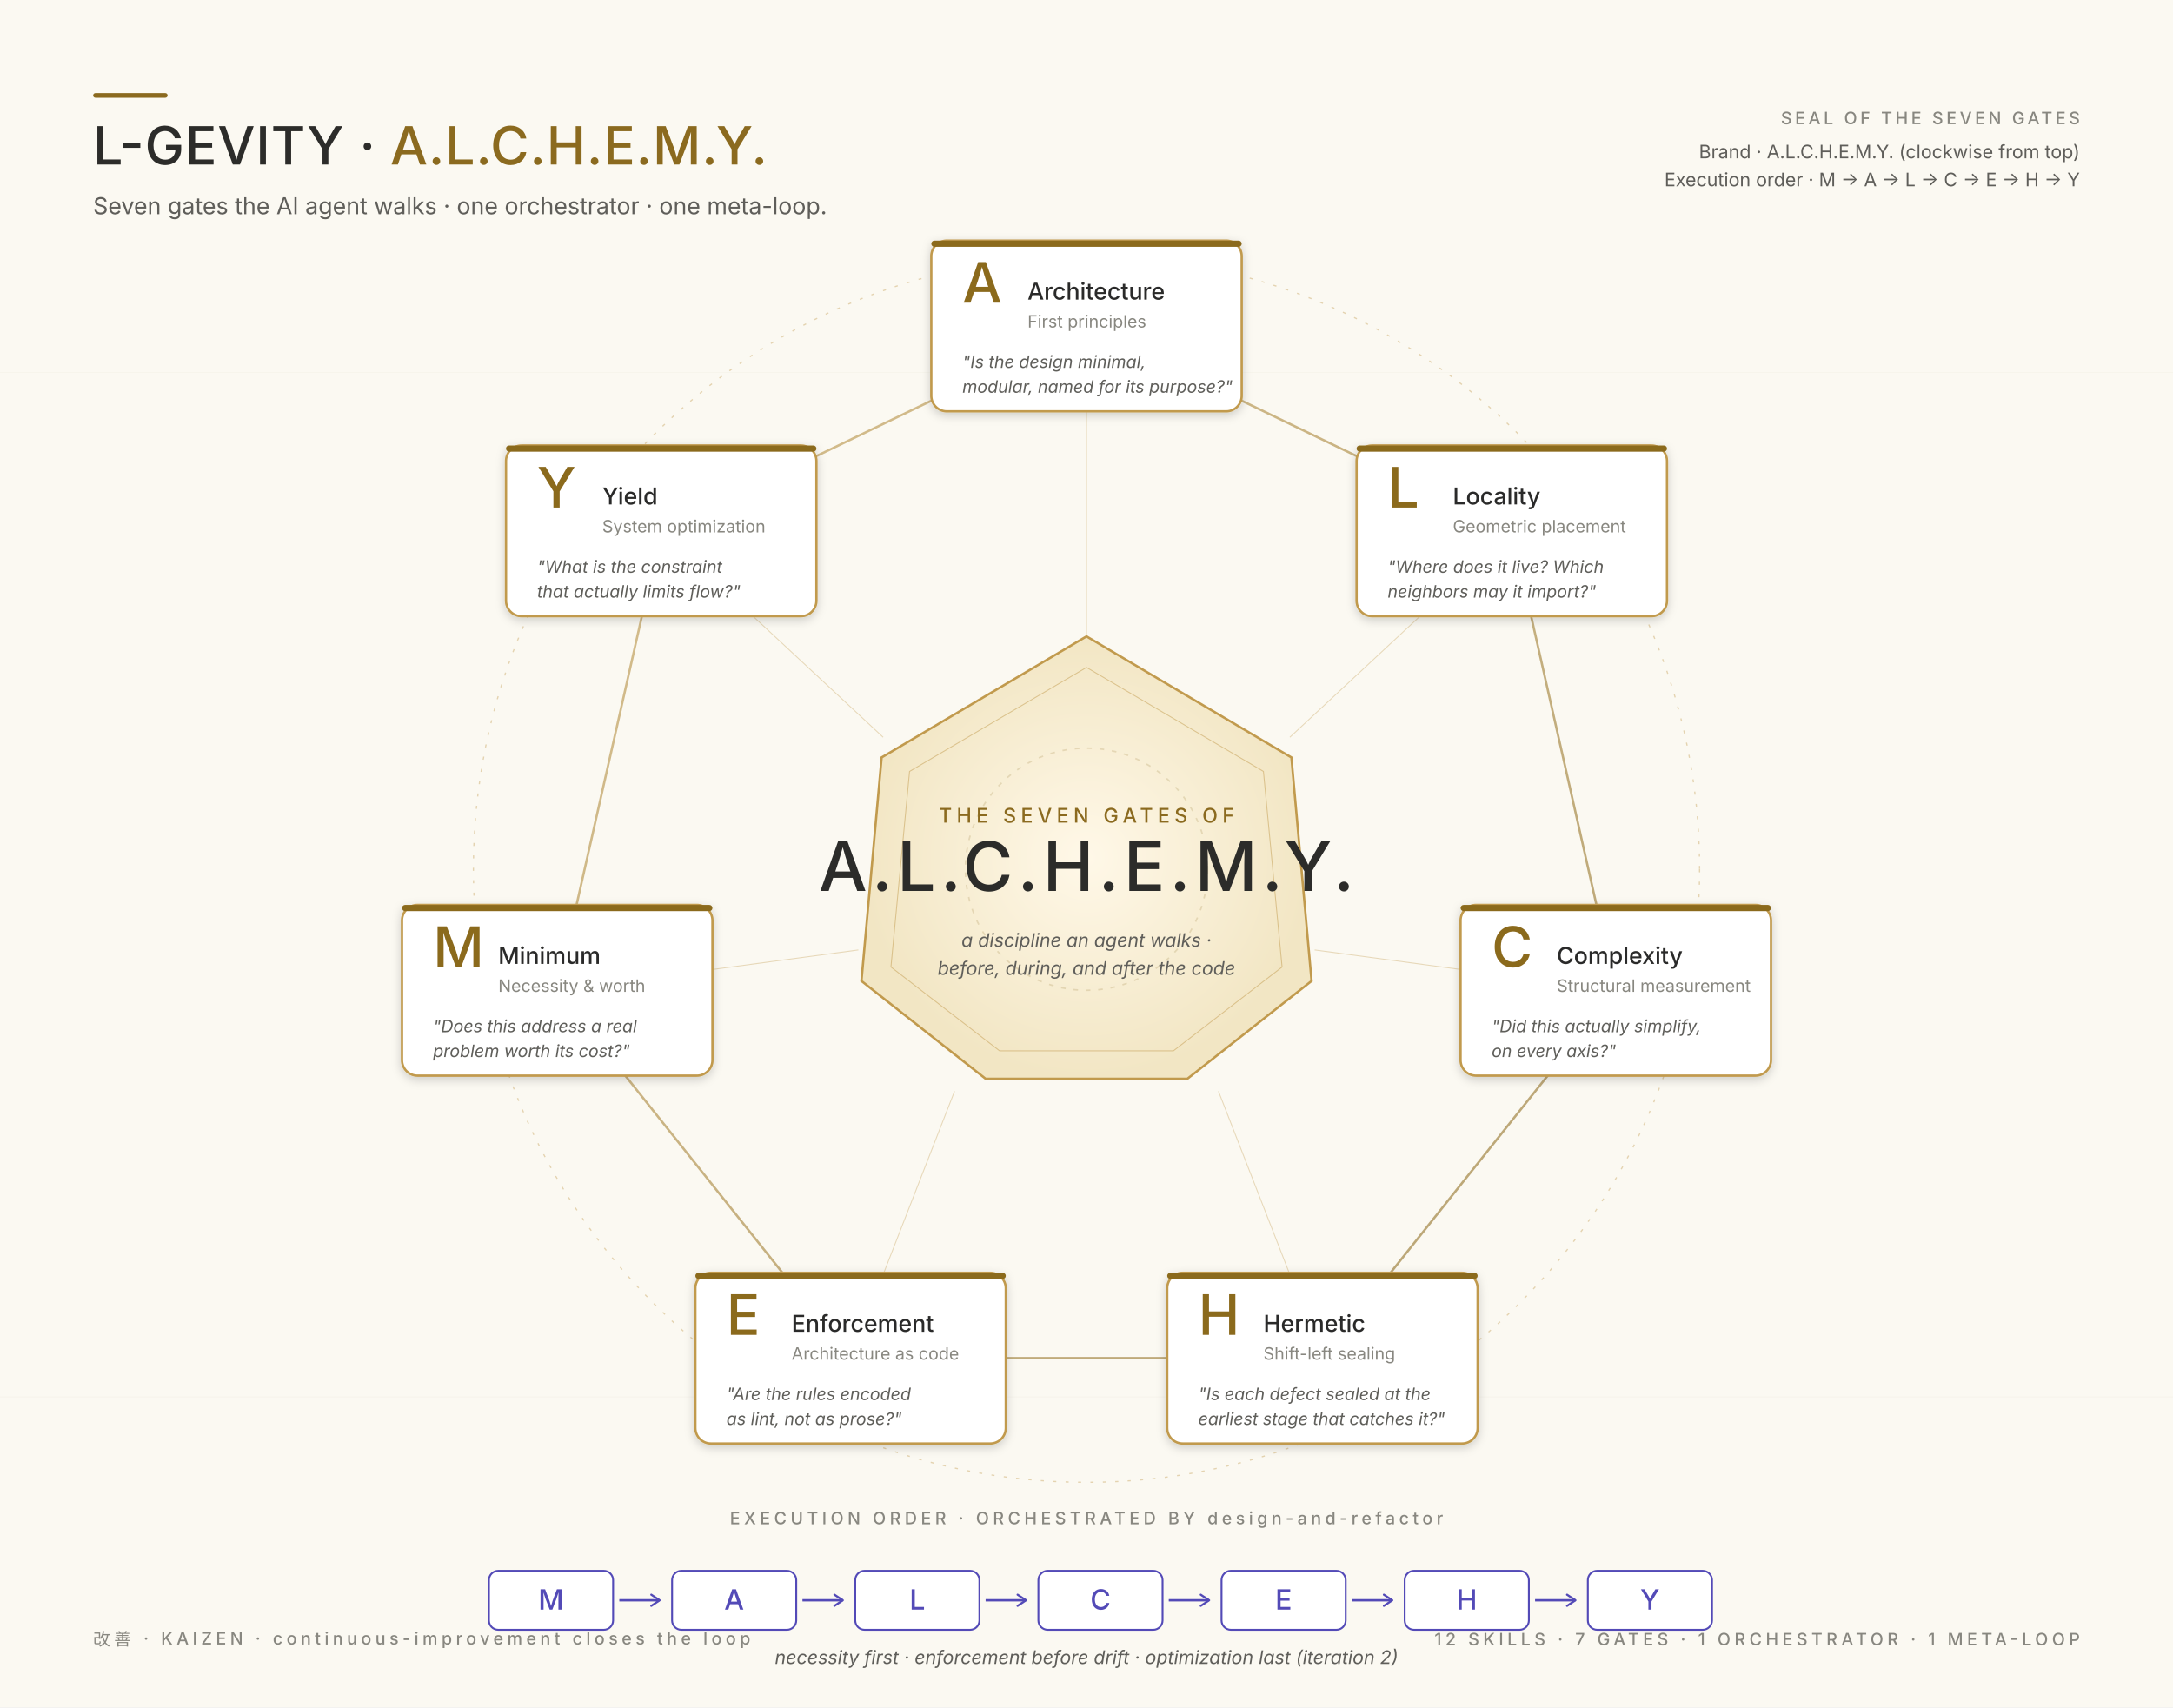
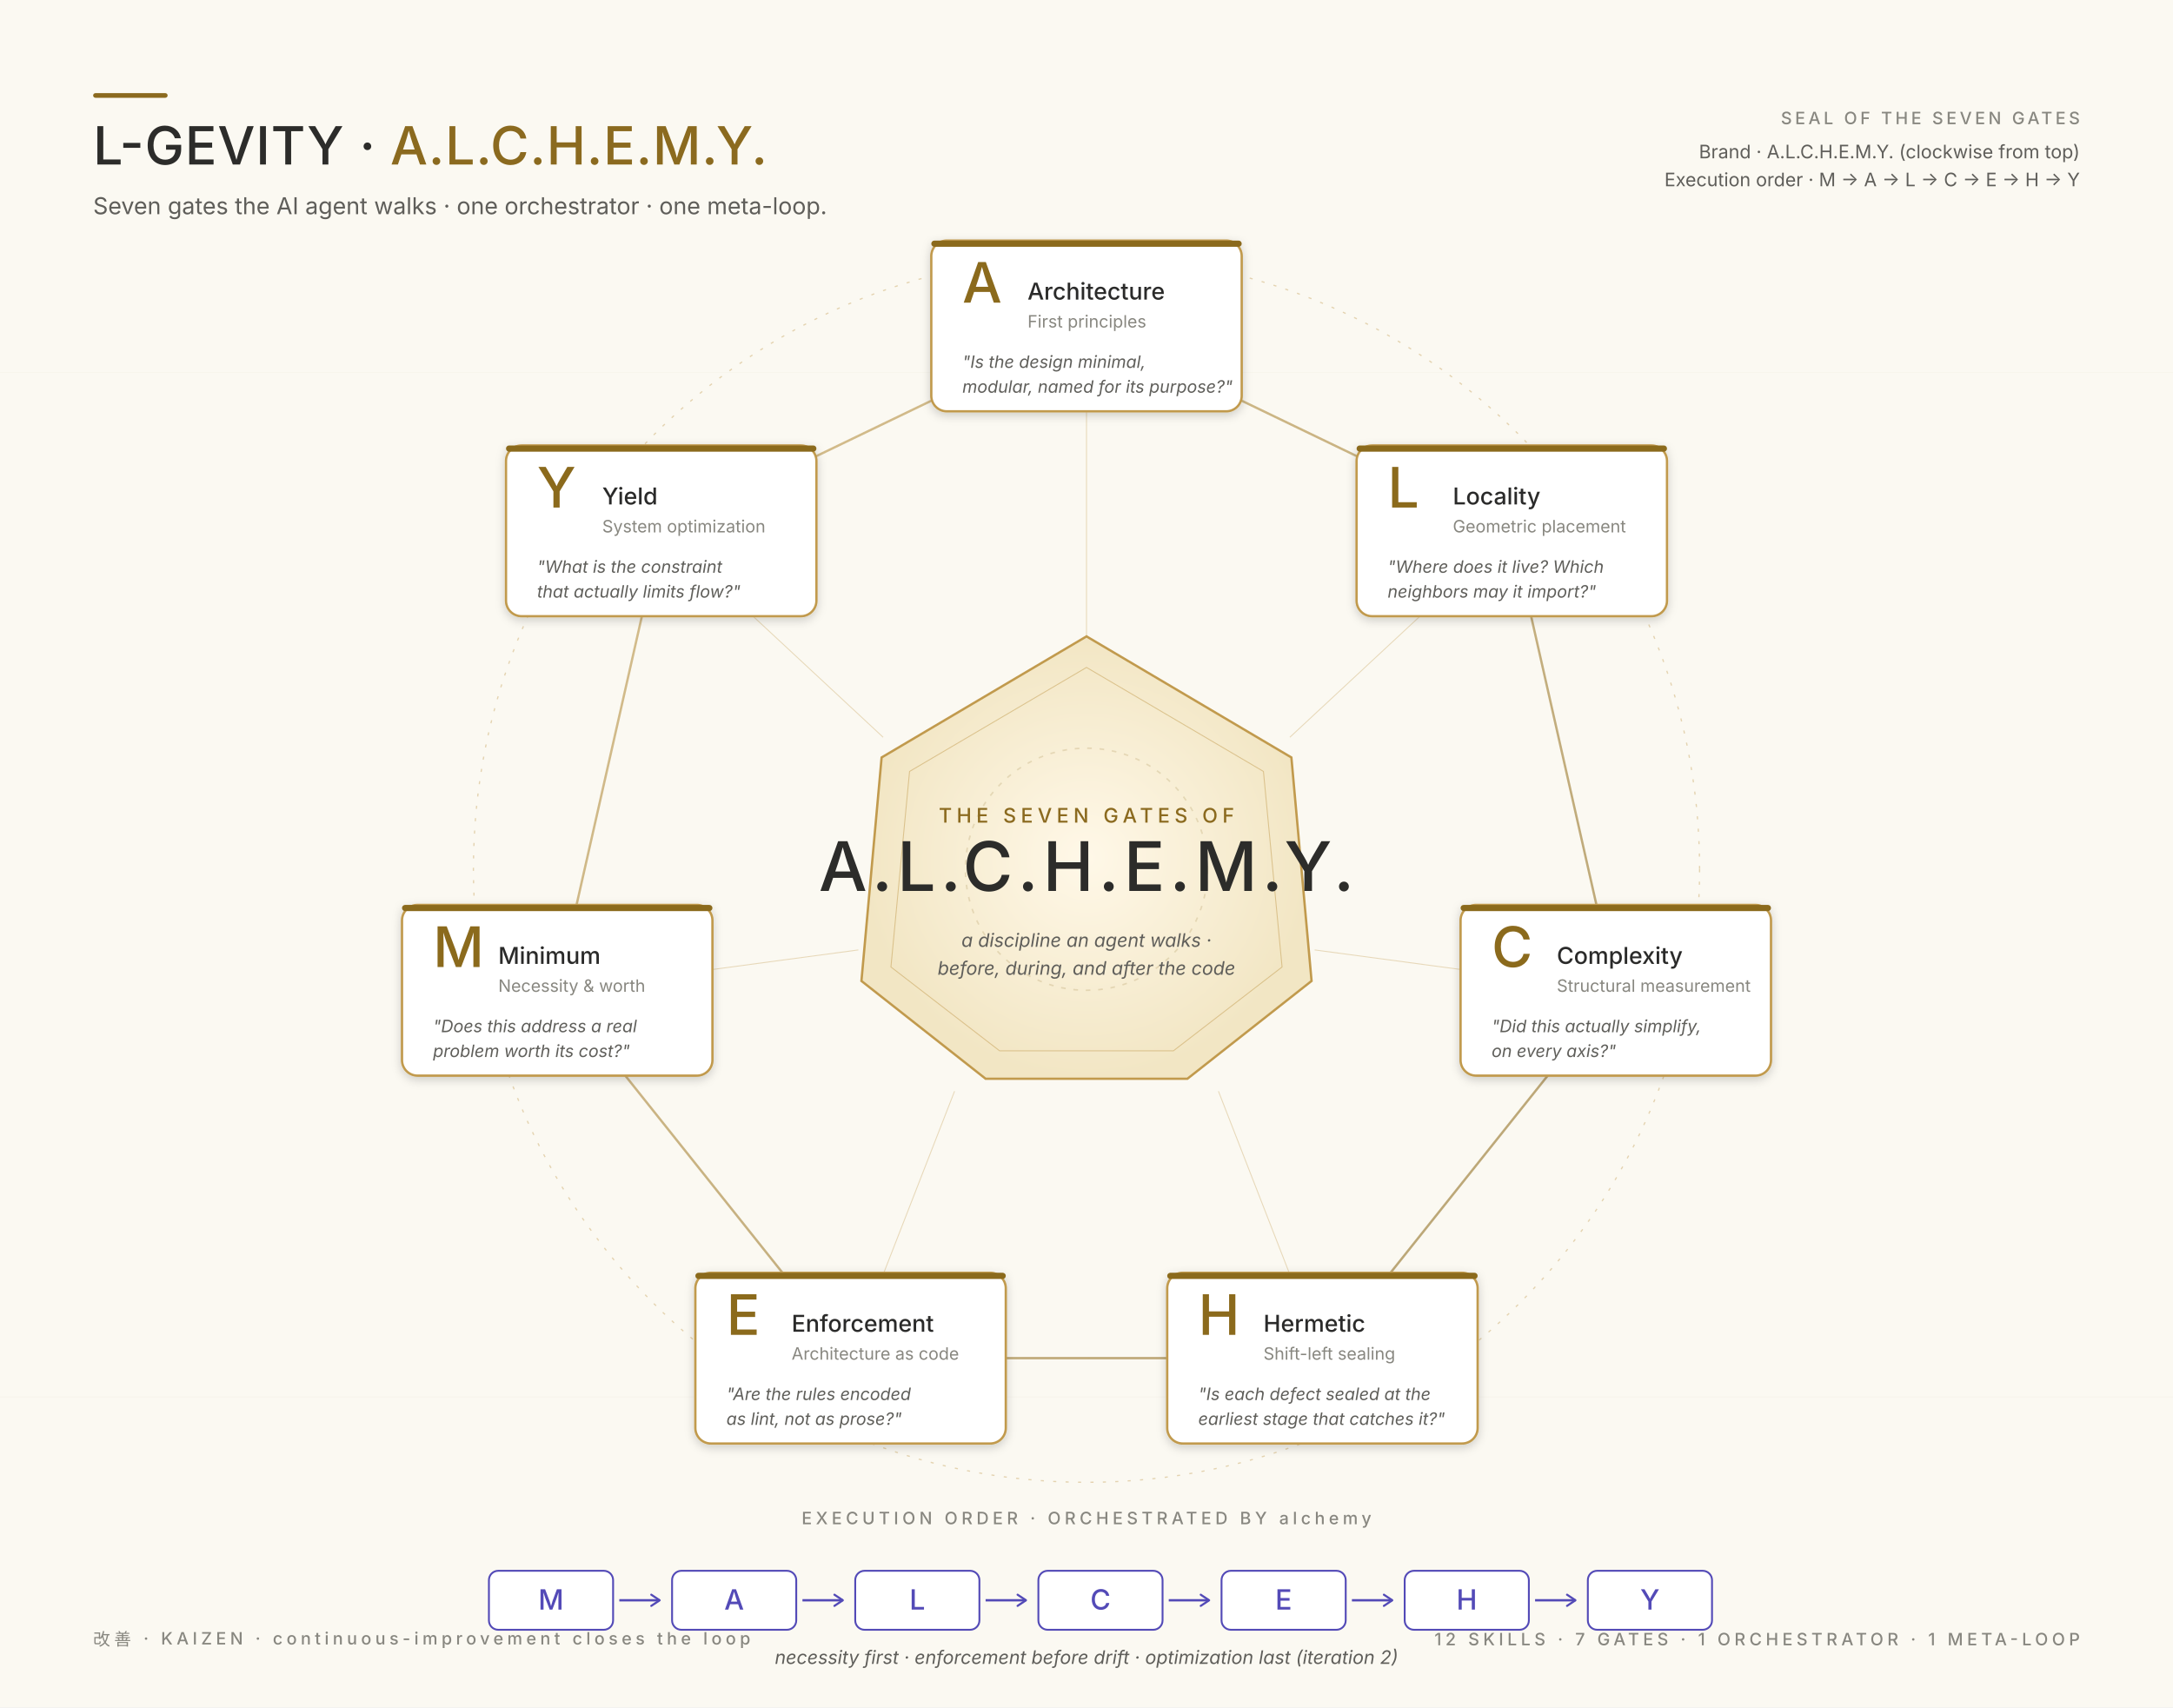
<svg xmlns="http://www.w3.org/2000/svg" width="1400" height="1100" viewBox="0 0 1400 1100" role="img" font-family="-apple-system, BlinkMacSystemFont, 'Segoe UI', system-ui, 'Helvetica Neue', sans-serif">
  <defs>
    <radialGradient id="sealGrad" cx="50%" cy="50%" r="50%">
      <stop offset="0%" stop-color="#FFF8E8" />
      <stop offset="100%" stop-color="#F2E6C4" />
    </radialGradient>
    <linearGradient id="goldLine" x1="0%" y1="0%" x2="100%" y2="100%">
      <stop offset="0%" stop-color="#C19A4D" />
      <stop offset="100%" stop-color="#8B6A1F" />
    </linearGradient>
    <filter id="softShadow" x="-20%" y="-20%" width="140%" height="140%">
      <feGaussianBlur in="SourceAlpha" stdDeviation="3" />
      <feOffset dx="0" dy="2" result="off" />
      <feComponentTransfer>
        <feFuncA type="linear" slope="0.18" />
      </feComponentTransfer>
      <feMerge>
        <feMergeNode />
        <feMergeNode in="SourceGraphic" />
      </feMerge>
    </filter>
    <marker id="arrow" viewBox="0 0 10 10" refX="8" refY="5" markerWidth="6" markerHeight="6" orient="auto-start-reverse">
      <path d="M2 1L8 5L2 9" fill="none" stroke="#534AB7" stroke-width="1.5" stroke-linecap="round" stroke-linejoin="round" />
    </marker>
  </defs>
  <rect width="1400" height="1100" fill="#FBF9F2" />
  <g opacity="0.35">
    <line x1="0" y1="240" x2="1400" y2="240" stroke="#EDE9DD" stroke-width="0.5" />
    <line x1="0" y1="900" x2="1400" y2="900" stroke="#EDE9DD" stroke-width="0.5" />
  </g>
  <rect x="60" y="60" width="48" height="3" fill="#8B6A1F" rx="1.5" />
  <text x="60" y="106" font-size="34" font-weight="500" fill="#2C2C2A" letter-spacing="0.5">L-GEVITY · <tspan fill="#8B6A1F">A.L.C.H.E.M.Y.</tspan>
  </text>
  <text x="60" y="138" font-size="15" fill="#5F5E5A">Seven gates the AI agent walks · one orchestrator · one meta-loop.</text>
  <g transform="translate(1340, 80)" text-anchor="end">
    <text x="0" y="0" font-size="11" font-weight="500" fill="#888780" letter-spacing="2">SEAL OF THE SEVEN GATES</text>
    <text x="0" y="22" font-size="12" fill="#5F5E5A">Brand · A.L.C.H.E.M.Y. (clockwise from top)</text>
    <text x="0" y="40" font-size="12" fill="#5F5E5A">Execution order · M → A → L → C → E → H → Y</text>
  </g>
  <circle cx="700" cy="560" r="395" fill="none" stroke="#C19A4D" stroke-width="0.8" opacity="0.4" stroke-dasharray="2 6" />
  <polygon points="700,210 974,342 1041,638 852,875 548,875 359,638 426,342" fill="none" stroke="url(#goldLine)" stroke-width="1.5" opacity="0.6" />
  <g stroke="#C19A4D" stroke-width="0.6" opacity="0.35">
    <line x1="700" y1="210" x2="700" y2="410" />
    <line x1="974" y1="342" x2="831" y2="475" />
    <line x1="1041" y1="638" x2="847" y2="612" />
    <line x1="852" y1="875" x2="785" y2="703" />
    <line x1="548" y1="875" x2="615" y2="703" />
    <line x1="359" y1="638" x2="553" y2="612" />
    <line x1="426" y1="342" x2="569" y2="475" />
  </g>
  <g transform="translate(700, 560)">
    <polygon points="0,-150 132,-72 145,72 65,135 -65,135 -145,72 -132,-72" fill="url(#sealGrad)" stroke="#C19A4D" stroke-width="1.5" />
    <polygon points="0,-130 114,-63 126,63 56,117 -56,117 -126,63 -114,-63" fill="none" stroke="#C19A4D" stroke-width="0.6" opacity="0.5" />
    <g opacity="0.18">
      <circle cx="0" cy="0" r="78" fill="none" stroke="#8B6A1F" stroke-width="1" stroke-dasharray="3 5" />
    </g>
    <text x="0" y="-30" font-size="13" font-weight="500" fill="#8B6A1F" text-anchor="middle" letter-spacing="3">THE SEVEN GATES OF</text>
    <text x="0" y="14" font-size="44" font-weight="500" fill="#2C2C2A" text-anchor="middle" letter-spacing="3">A.L.C.H.E.M.Y.</text>
    <text x="0" y="50" font-size="12" font-style="italic" fill="#5F5E5A" text-anchor="middle">a discipline an agent walks ·</text>
    <text x="0" y="68" font-size="12" font-style="italic" fill="#5F5E5A" text-anchor="middle">before, during, and after the code</text>
  </g>
  <g transform="translate(600, 155)" filter="url(#softShadow)">
    <rect width="200" height="110" rx="10" fill="#FFFFFF" stroke="#C19A4D" stroke-width="1.5" />
    <rect x="0" y="0" width="200" height="4" rx="2" fill="#8B6A1F" />
    <text x="20" y="40" font-size="36" font-weight="500" fill="#8B6A1F">A</text>
    <text x="62" y="38" font-size="15" font-weight="500" fill="#2C2C2A">Architecture</text>
    <text x="62" y="56" font-size="11" fill="#888780">First principles</text>
    <text x="20" y="82" font-size="11" font-style="italic" fill="#5F5E5A">"Is the design minimal,</text>
    <text x="20" y="98" font-size="11" font-style="italic" fill="#5F5E5A">modular, named for its purpose?"</text>
  </g>
  <g transform="translate(874, 287)" filter="url(#softShadow)">
    <rect width="200" height="110" rx="10" fill="#FFFFFF" stroke="#C19A4D" stroke-width="1.5" />
    <rect x="0" y="0" width="200" height="4" rx="2" fill="#8B6A1F" />
    <text x="20" y="40" font-size="36" font-weight="500" fill="#8B6A1F">L</text>
    <text x="62" y="38" font-size="15" font-weight="500" fill="#2C2C2A">Locality</text>
    <text x="62" y="56" font-size="11" fill="#888780">Geometric placement</text>
    <text x="20" y="82" font-size="11" font-style="italic" fill="#5F5E5A">"Where does it live? Which</text>
    <text x="20" y="98" font-size="11" font-style="italic" fill="#5F5E5A">neighbors may it import?"</text>
  </g>
  <g transform="translate(941, 583)" filter="url(#softShadow)">
    <rect width="200" height="110" rx="10" fill="#FFFFFF" stroke="#C19A4D" stroke-width="1.5" />
    <rect x="0" y="0" width="200" height="4" rx="2" fill="#8B6A1F" />
    <text x="20" y="40" font-size="36" font-weight="500" fill="#8B6A1F">C</text>
    <text x="62" y="38" font-size="15" font-weight="500" fill="#2C2C2A">Complexity</text>
    <text x="62" y="56" font-size="11" fill="#888780">Structural measurement</text>
    <text x="20" y="82" font-size="11" font-style="italic" fill="#5F5E5A">"Did this actually simplify,</text>
    <text x="20" y="98" font-size="11" font-style="italic" fill="#5F5E5A">on every axis?"</text>
  </g>
  <g transform="translate(752, 820)" filter="url(#softShadow)">
    <rect width="200" height="110" rx="10" fill="#FFFFFF" stroke="#C19A4D" stroke-width="1.5" />
    <rect x="0" y="0" width="200" height="4" rx="2" fill="#8B6A1F" />
    <text x="20" y="40" font-size="36" font-weight="500" fill="#8B6A1F">H</text>
    <text x="62" y="38" font-size="15" font-weight="500" fill="#2C2C2A">Hermetic</text>
    <text x="62" y="56" font-size="11" fill="#888780">Shift-left sealing</text>
    <text x="20" y="82" font-size="11" font-style="italic" fill="#5F5E5A">"Is each defect sealed at the</text>
    <text x="20" y="98" font-size="11" font-style="italic" fill="#5F5E5A">earliest stage that catches it?"</text>
  </g>
  <g transform="translate(448, 820)" filter="url(#softShadow)">
    <rect width="200" height="110" rx="10" fill="#FFFFFF" stroke="#C19A4D" stroke-width="1.5" />
    <rect x="0" y="0" width="200" height="4" rx="2" fill="#8B6A1F" />
    <text x="20" y="40" font-size="36" font-weight="500" fill="#8B6A1F">E</text>
    <text x="62" y="38" font-size="15" font-weight="500" fill="#2C2C2A">Enforcement</text>
    <text x="62" y="56" font-size="11" fill="#888780">Architecture as code</text>
    <text x="20" y="82" font-size="11" font-style="italic" fill="#5F5E5A">"Are the rules encoded</text>
    <text x="20" y="98" font-size="11" font-style="italic" fill="#5F5E5A">as lint, not as prose?"</text>
  </g>
  <g transform="translate(259, 583)" filter="url(#softShadow)">
    <rect width="200" height="110" rx="10" fill="#FFFFFF" stroke="#C19A4D" stroke-width="1.5" />
    <rect x="0" y="0" width="200" height="4" rx="2" fill="#8B6A1F" />
    <text x="20" y="40" font-size="36" font-weight="500" fill="#8B6A1F">M</text>
    <text x="62" y="38" font-size="15" font-weight="500" fill="#2C2C2A">Minimum</text>
    <text x="62" y="56" font-size="11" fill="#888780">Necessity &amp; worth</text>
    <text x="20" y="82" font-size="11" font-style="italic" fill="#5F5E5A">"Does this address a real</text>
    <text x="20" y="98" font-size="11" font-style="italic" fill="#5F5E5A">problem worth its cost?"</text>
  </g>
  <g transform="translate(326, 287)" filter="url(#softShadow)">
    <rect width="200" height="110" rx="10" fill="#FFFFFF" stroke="#C19A4D" stroke-width="1.5" />
    <rect x="0" y="0" width="200" height="4" rx="2" fill="#8B6A1F" />
    <text x="20" y="40" font-size="36" font-weight="500" fill="#8B6A1F">Y</text>
    <text x="62" y="38" font-size="15" font-weight="500" fill="#2C2C2A">Yield</text>
    <text x="62" y="56" font-size="11" fill="#888780">System optimization</text>
    <text x="20" y="82" font-size="11" font-style="italic" fill="#5F5E5A">"What is the constraint</text>
    <text x="20" y="98" font-size="11" font-style="italic" fill="#5F5E5A">that actually limits flow?"</text>
  </g>
  <g transform="translate(700, 990)">
-     <text x="0" y="-8" font-size="11" font-weight="500" fill="#888780" text-anchor="middle" letter-spacing="2.5">EXECUTION ORDER · ORCHESTRATED BY design-and-refactor</text>
+     <text x="0" y="-8" font-size="11" font-weight="500" fill="#888780" text-anchor="middle" letter-spacing="2.5">EXECUTION ORDER · ORCHESTRATED BY alchemy</text>
    <g transform="translate(-385, 22)">
      <g>
        <rect x="0" y="0" width="80" height="38" rx="6" fill="#FFFFFF" stroke="#534AB7" stroke-width="1.2" />
        <text x="40" y="25" font-size="18" font-weight="500" fill="#534AB7" text-anchor="middle">M</text>
      </g>
      <path d="M 84 19 L 110 19" stroke="#534AB7" stroke-width="1.5" marker-end="url(#arrow)" />
      <g transform="translate(118, 0)">
        <rect x="0" y="0" width="80" height="38" rx="6" fill="#FFFFFF" stroke="#534AB7" stroke-width="1.2" />
        <text x="40" y="25" font-size="18" font-weight="500" fill="#534AB7" text-anchor="middle">A</text>
      </g>
      <path d="M 202 19 L 228 19" stroke="#534AB7" stroke-width="1.5" marker-end="url(#arrow)" />
      <g transform="translate(236, 0)">
        <rect x="0" y="0" width="80" height="38" rx="6" fill="#FFFFFF" stroke="#534AB7" stroke-width="1.2" />
        <text x="40" y="25" font-size="18" font-weight="500" fill="#534AB7" text-anchor="middle">L</text>
      </g>
      <path d="M 320 19 L 346 19" stroke="#534AB7" stroke-width="1.5" marker-end="url(#arrow)" />
      <g transform="translate(354, 0)">
        <rect x="0" y="0" width="80" height="38" rx="6" fill="#FFFFFF" stroke="#534AB7" stroke-width="1.2" />
        <text x="40" y="25" font-size="18" font-weight="500" fill="#534AB7" text-anchor="middle">C</text>
      </g>
      <path d="M 438 19 L 464 19" stroke="#534AB7" stroke-width="1.5" marker-end="url(#arrow)" />
      <g transform="translate(472, 0)">
        <rect x="0" y="0" width="80" height="38" rx="6" fill="#FFFFFF" stroke="#534AB7" stroke-width="1.2" />
        <text x="40" y="25" font-size="18" font-weight="500" fill="#534AB7" text-anchor="middle">E</text>
      </g>
      <path d="M 556 19 L 582 19" stroke="#534AB7" stroke-width="1.5" marker-end="url(#arrow)" />
      <g transform="translate(590, 0)">
        <rect x="0" y="0" width="80" height="38" rx="6" fill="#FFFFFF" stroke="#534AB7" stroke-width="1.2" />
        <text x="40" y="25" font-size="18" font-weight="500" fill="#534AB7" text-anchor="middle">H</text>
      </g>
      <path d="M 674 19 L 700 19" stroke="#534AB7" stroke-width="1.5" marker-end="url(#arrow)" />
      <g transform="translate(708, 0)">
        <rect x="0" y="0" width="80" height="38" rx="6" fill="#FFFFFF" stroke="#534AB7" stroke-width="1.2" />
        <text x="40" y="25" font-size="18" font-weight="500" fill="#534AB7" text-anchor="middle">Y</text>
      </g>
    </g>
    <text x="0" y="82" font-size="12" font-style="italic" fill="#5F5E5A" text-anchor="middle">necessity first · enforcement before drift · optimization last (iteration 2)</text>
  </g>
  <g transform="translate(60, 1060)">
    <text x="0" y="0" font-size="11" font-weight="500" fill="#888780" letter-spacing="2.5">改善 · KAIZEN · continuous-improvement closes the loop</text>
  </g>
  <g transform="translate(1340, 1060)" text-anchor="end">
    <text x="0" y="0" font-size="11" font-weight="500" fill="#888780" letter-spacing="2.5">12 SKILLS · 7 GATES · 1 ORCHESTRATOR · 1 META-LOOP</text>
  </g>
</svg>
